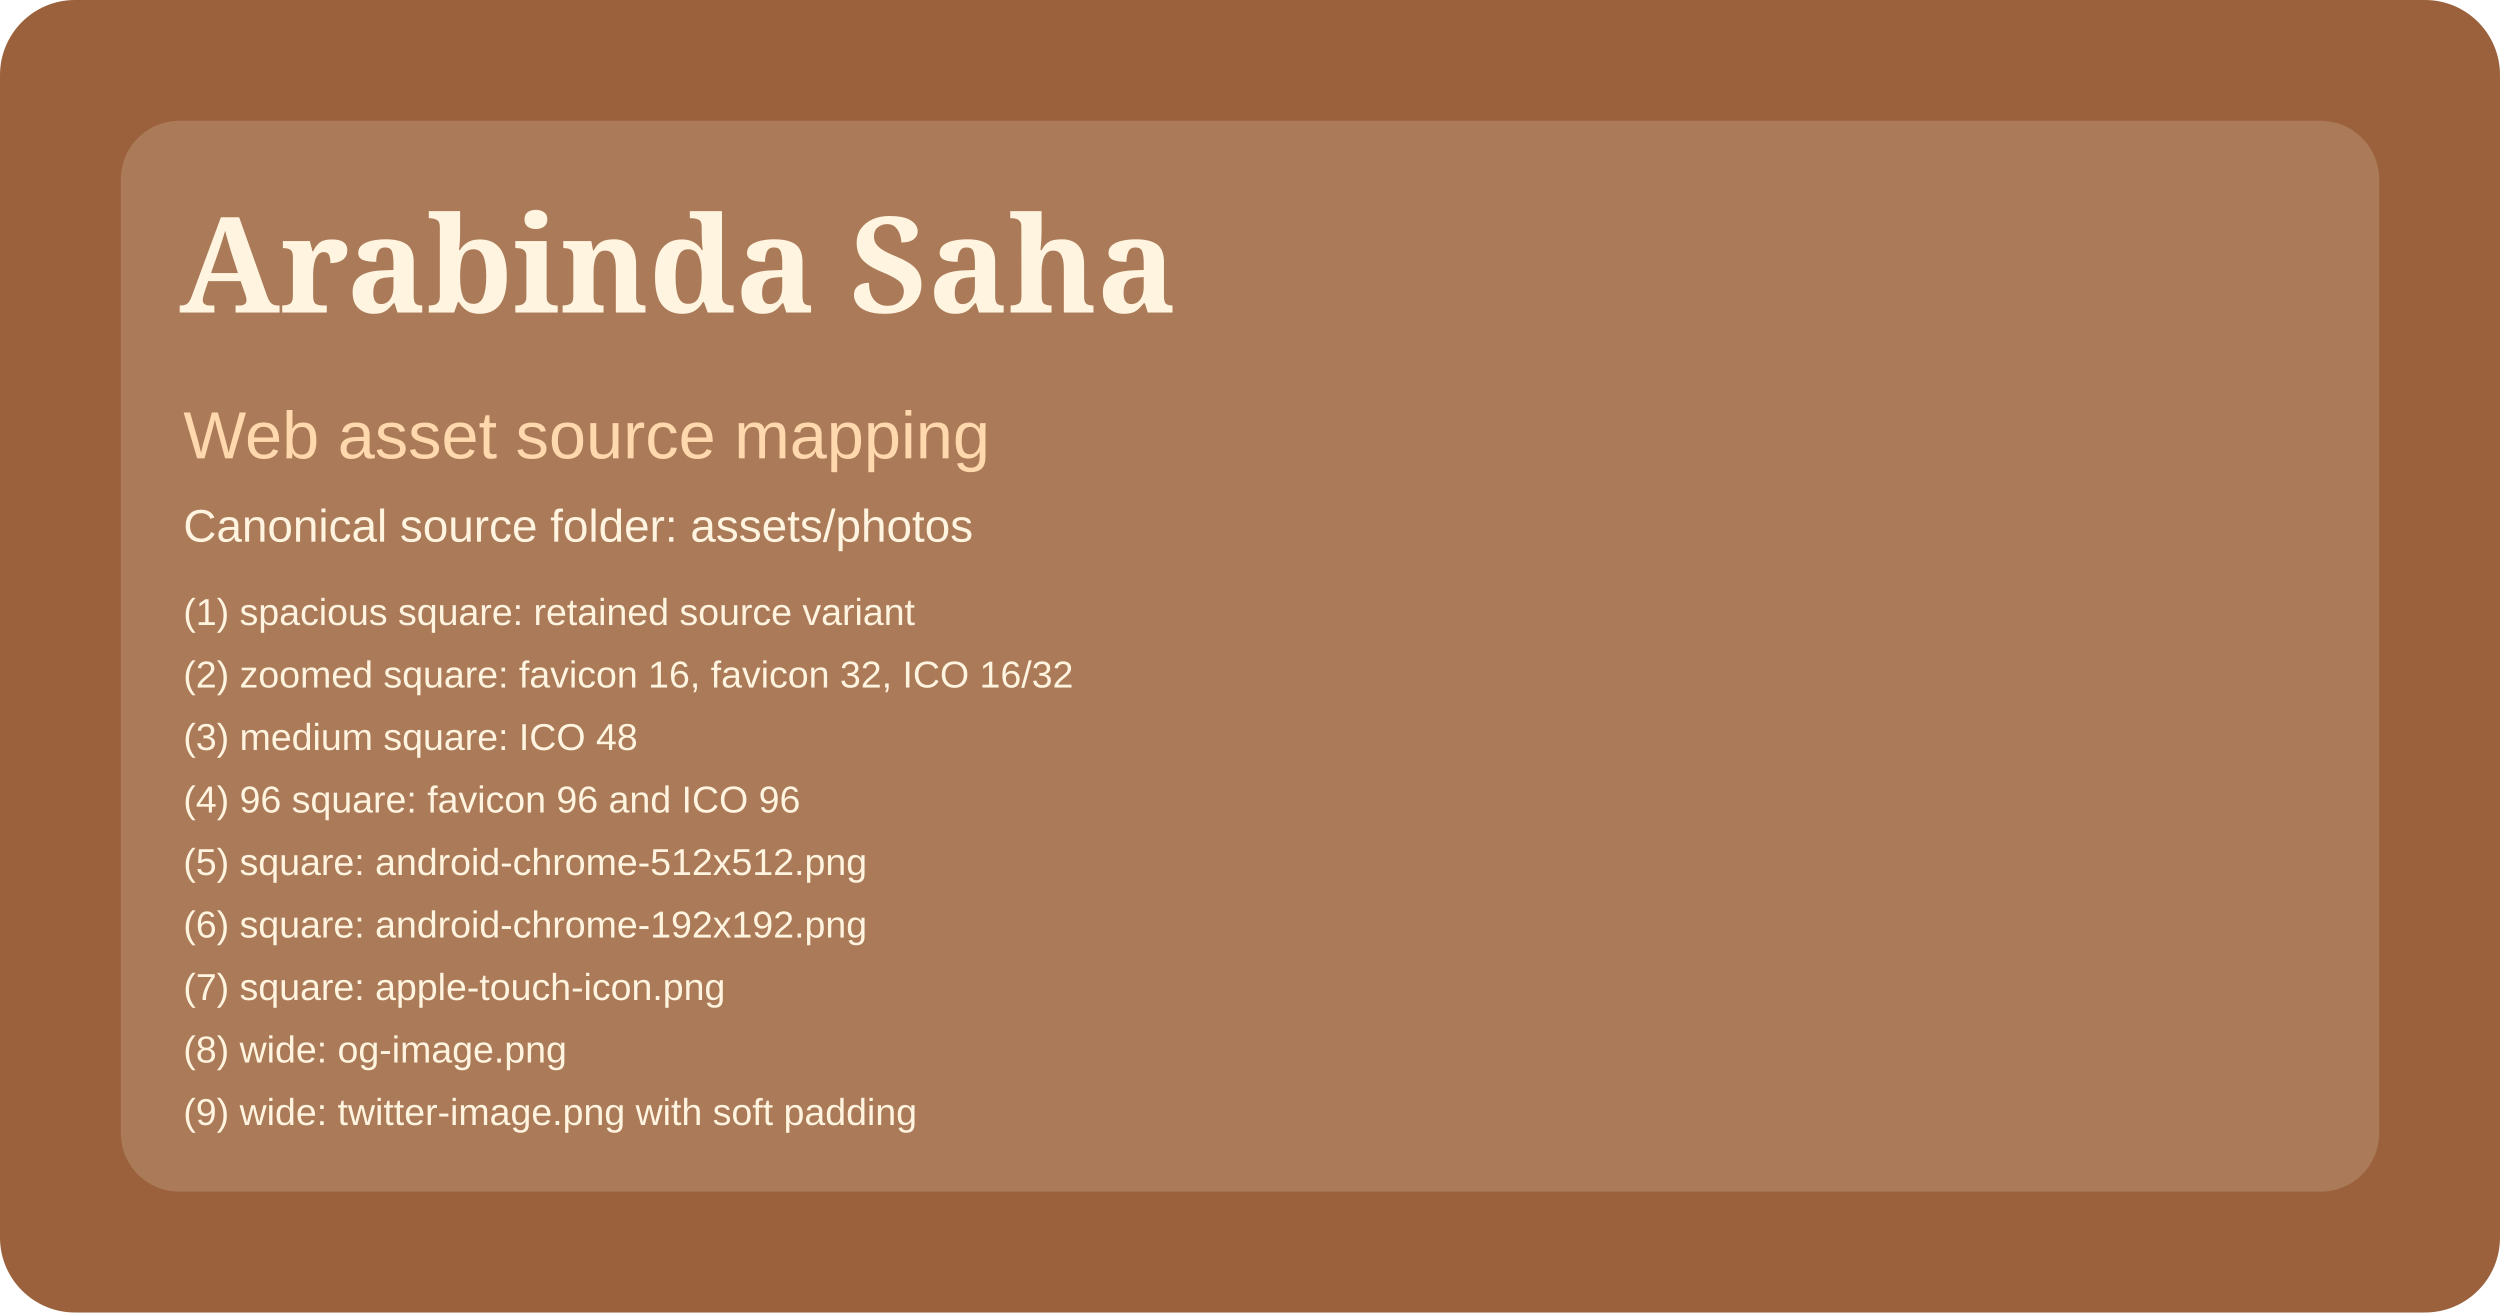
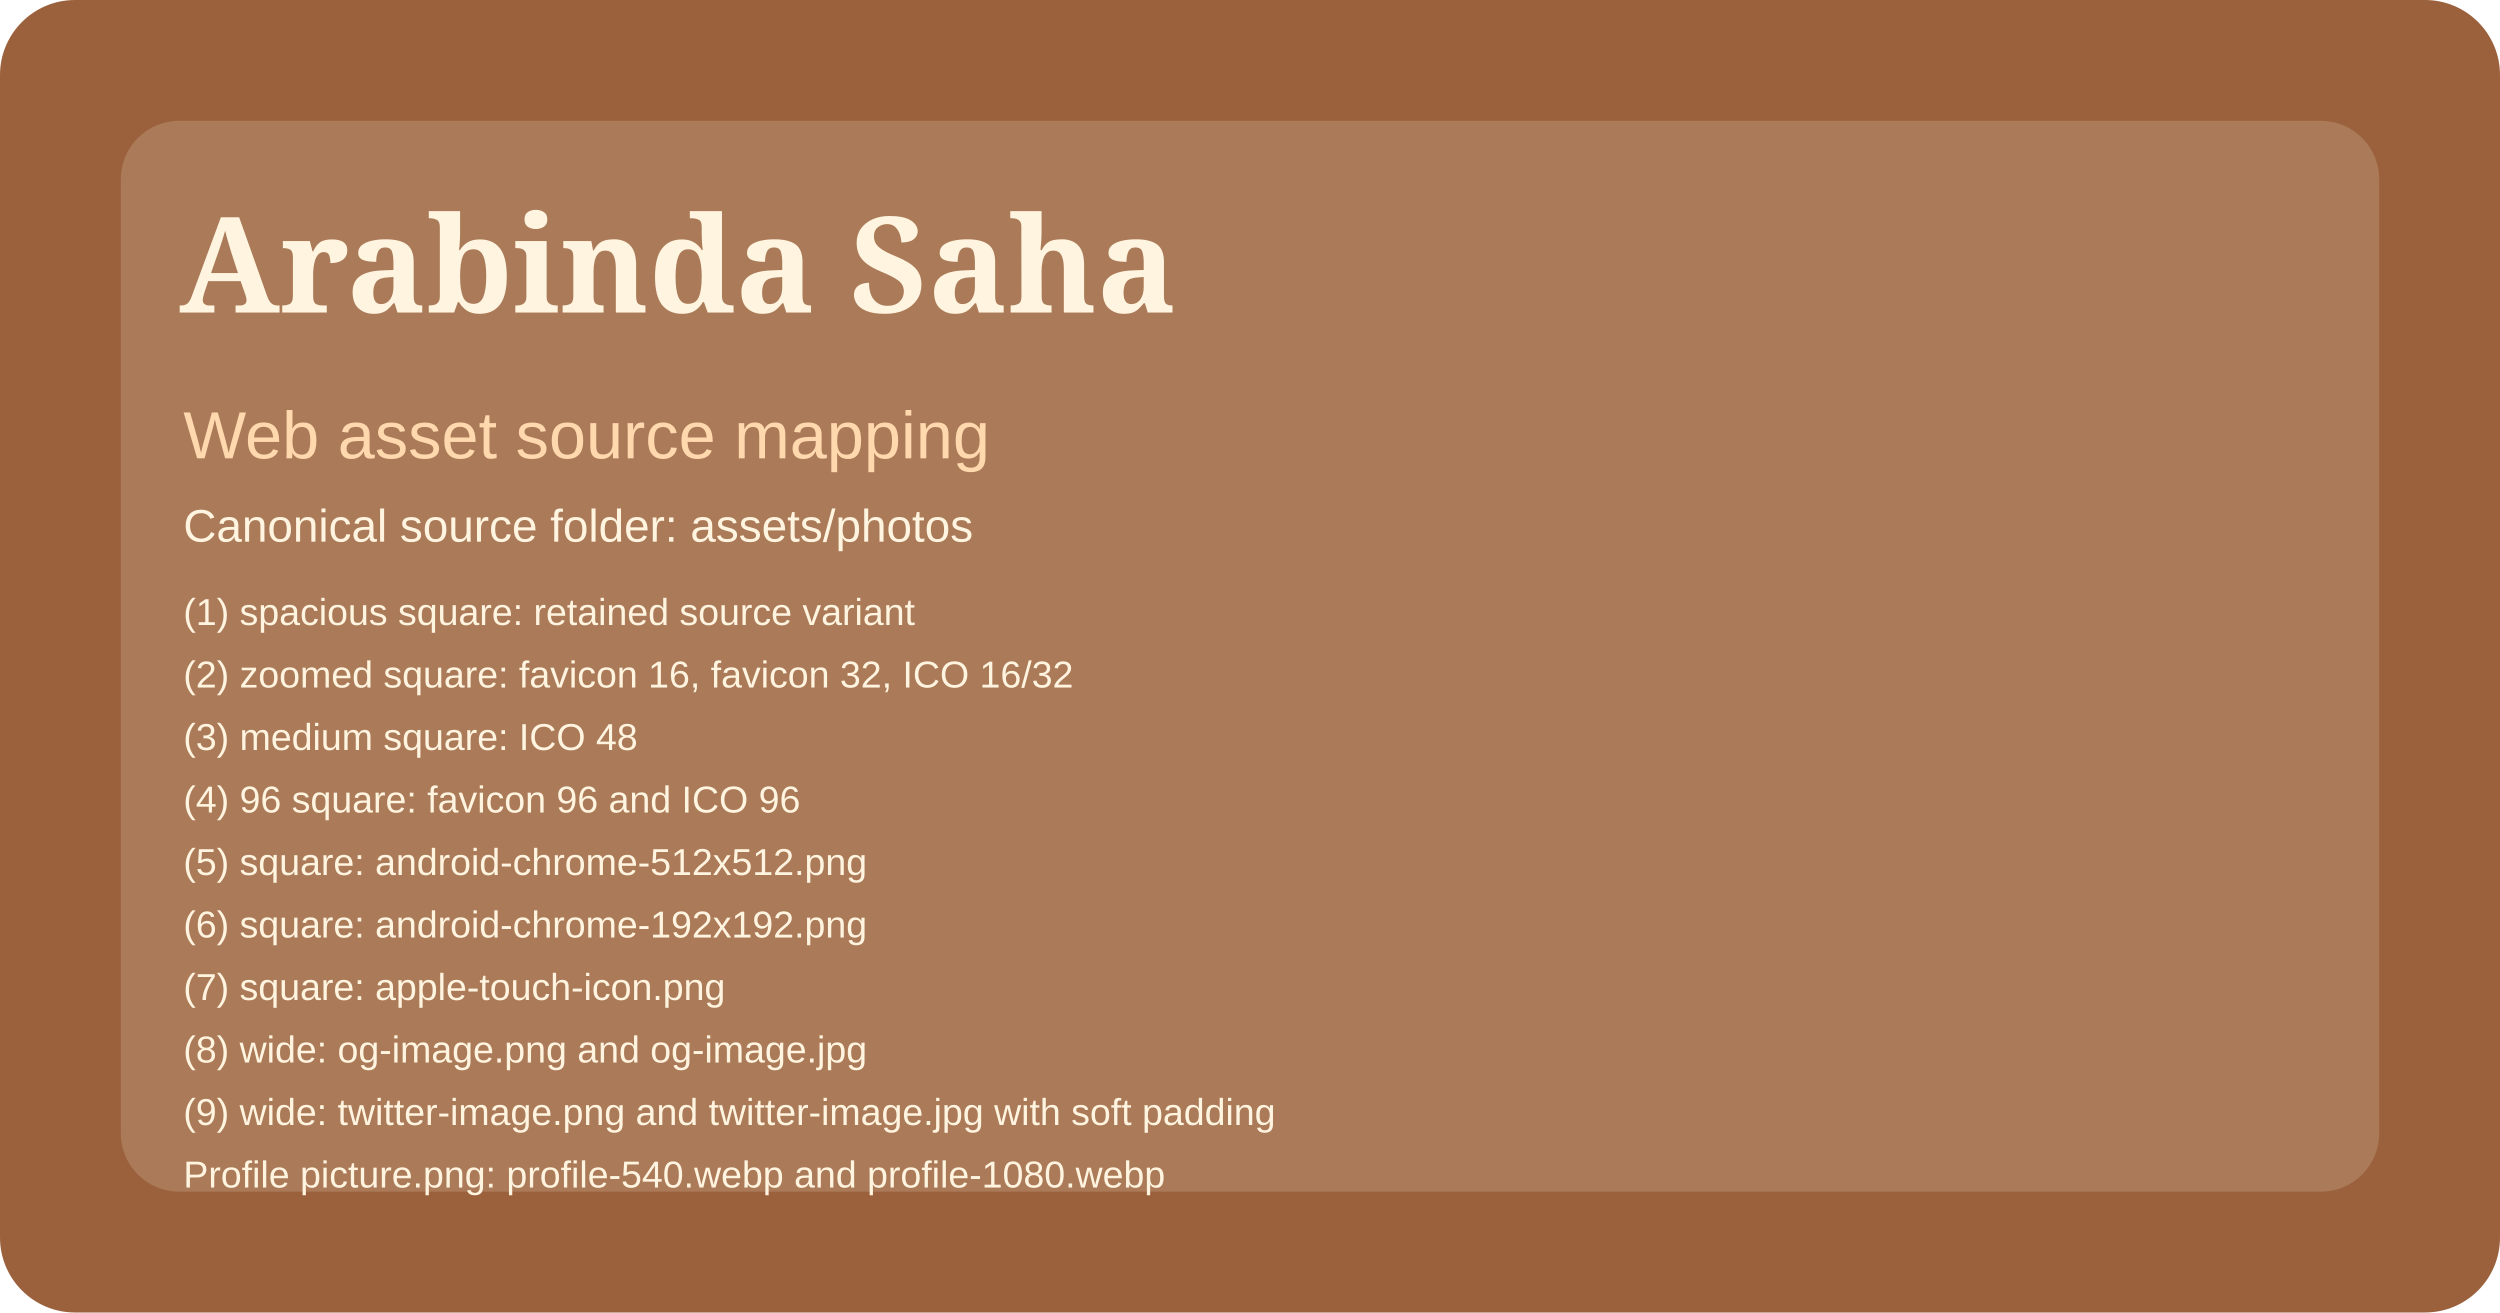
<svg xmlns="http://www.w3.org/2000/svg" width="1200" height="630" viewBox="0 0 1200 630" role="img" aria-labelledby="title desc">
  <rect width="1200" height="630" rx="36" fill="#9b613c" />
  <rect x="58" y="58" width="1084" height="514" rx="28" fill="#f5ead9" opacity="0.18" />
  <text x="86" y="150" fill="#fff4df" font-family="Georgia, serif" font-size="64" font-weight="700">Arabinda Saha</text>
  <text x="88" y="220" fill="#ffd9ad" font-family="Arial, sans-serif" font-size="32">Web asset source mapping</text>
  <text x="88" y="260" fill="#fff4df" font-family="Arial, sans-serif" font-size="22">Canonical source folder: assets/photos</text>
  <text x="88" y="300" fill="#fff4df" font-family="Arial, sans-serif" font-size="18">(1) spacious square: retained source variant</text>
  <text x="88" y="330" fill="#fff4df" font-family="Arial, sans-serif" font-size="18">(2) zoomed square: favicon 16, favicon 32, ICO 16/32</text>
  <text x="88" y="360" fill="#fff4df" font-family="Arial, sans-serif" font-size="18">(3) medium square: ICO 48</text>
  <text x="88" y="390" fill="#fff4df" font-family="Arial, sans-serif" font-size="18">(4) 96 square: favicon 96 and ICO 96</text>
  <text x="88" y="420" fill="#fff4df" font-family="Arial, sans-serif" font-size="18">(5) square: android-chrome-512x512.png</text>
  <text x="88" y="450" fill="#fff4df" font-family="Arial, sans-serif" font-size="18">(6) square: android-chrome-192x192.png</text>
  <text x="88" y="480" fill="#fff4df" font-family="Arial, sans-serif" font-size="18">(7) square: apple-touch-icon.png</text>
-   <text x="88" y="510" fill="#fff4df" font-family="Arial, sans-serif" font-size="18">(8) wide: og-image.png</text>
-   <text x="88" y="540" fill="#fff4df" font-family="Arial, sans-serif" font-size="18">(9) wide: twitter-image.png with soft padding</text>
+   <text x="88" y="510" fill="#fff4df" font-family="Arial, sans-serif" font-size="18">(8) wide: og-image.png and og-image.jpg</text>
+   <text x="88" y="540" fill="#fff4df" font-family="Arial, sans-serif" font-size="18">(9) wide: twitter-image.png and twitter-image.jpg with soft padding</text>
+   <text x="88" y="570" fill="#fff4df" font-family="Arial, sans-serif" font-size="18">Profile picture.png: profile-540.webp and profile-1080.webp</text>
</svg>
